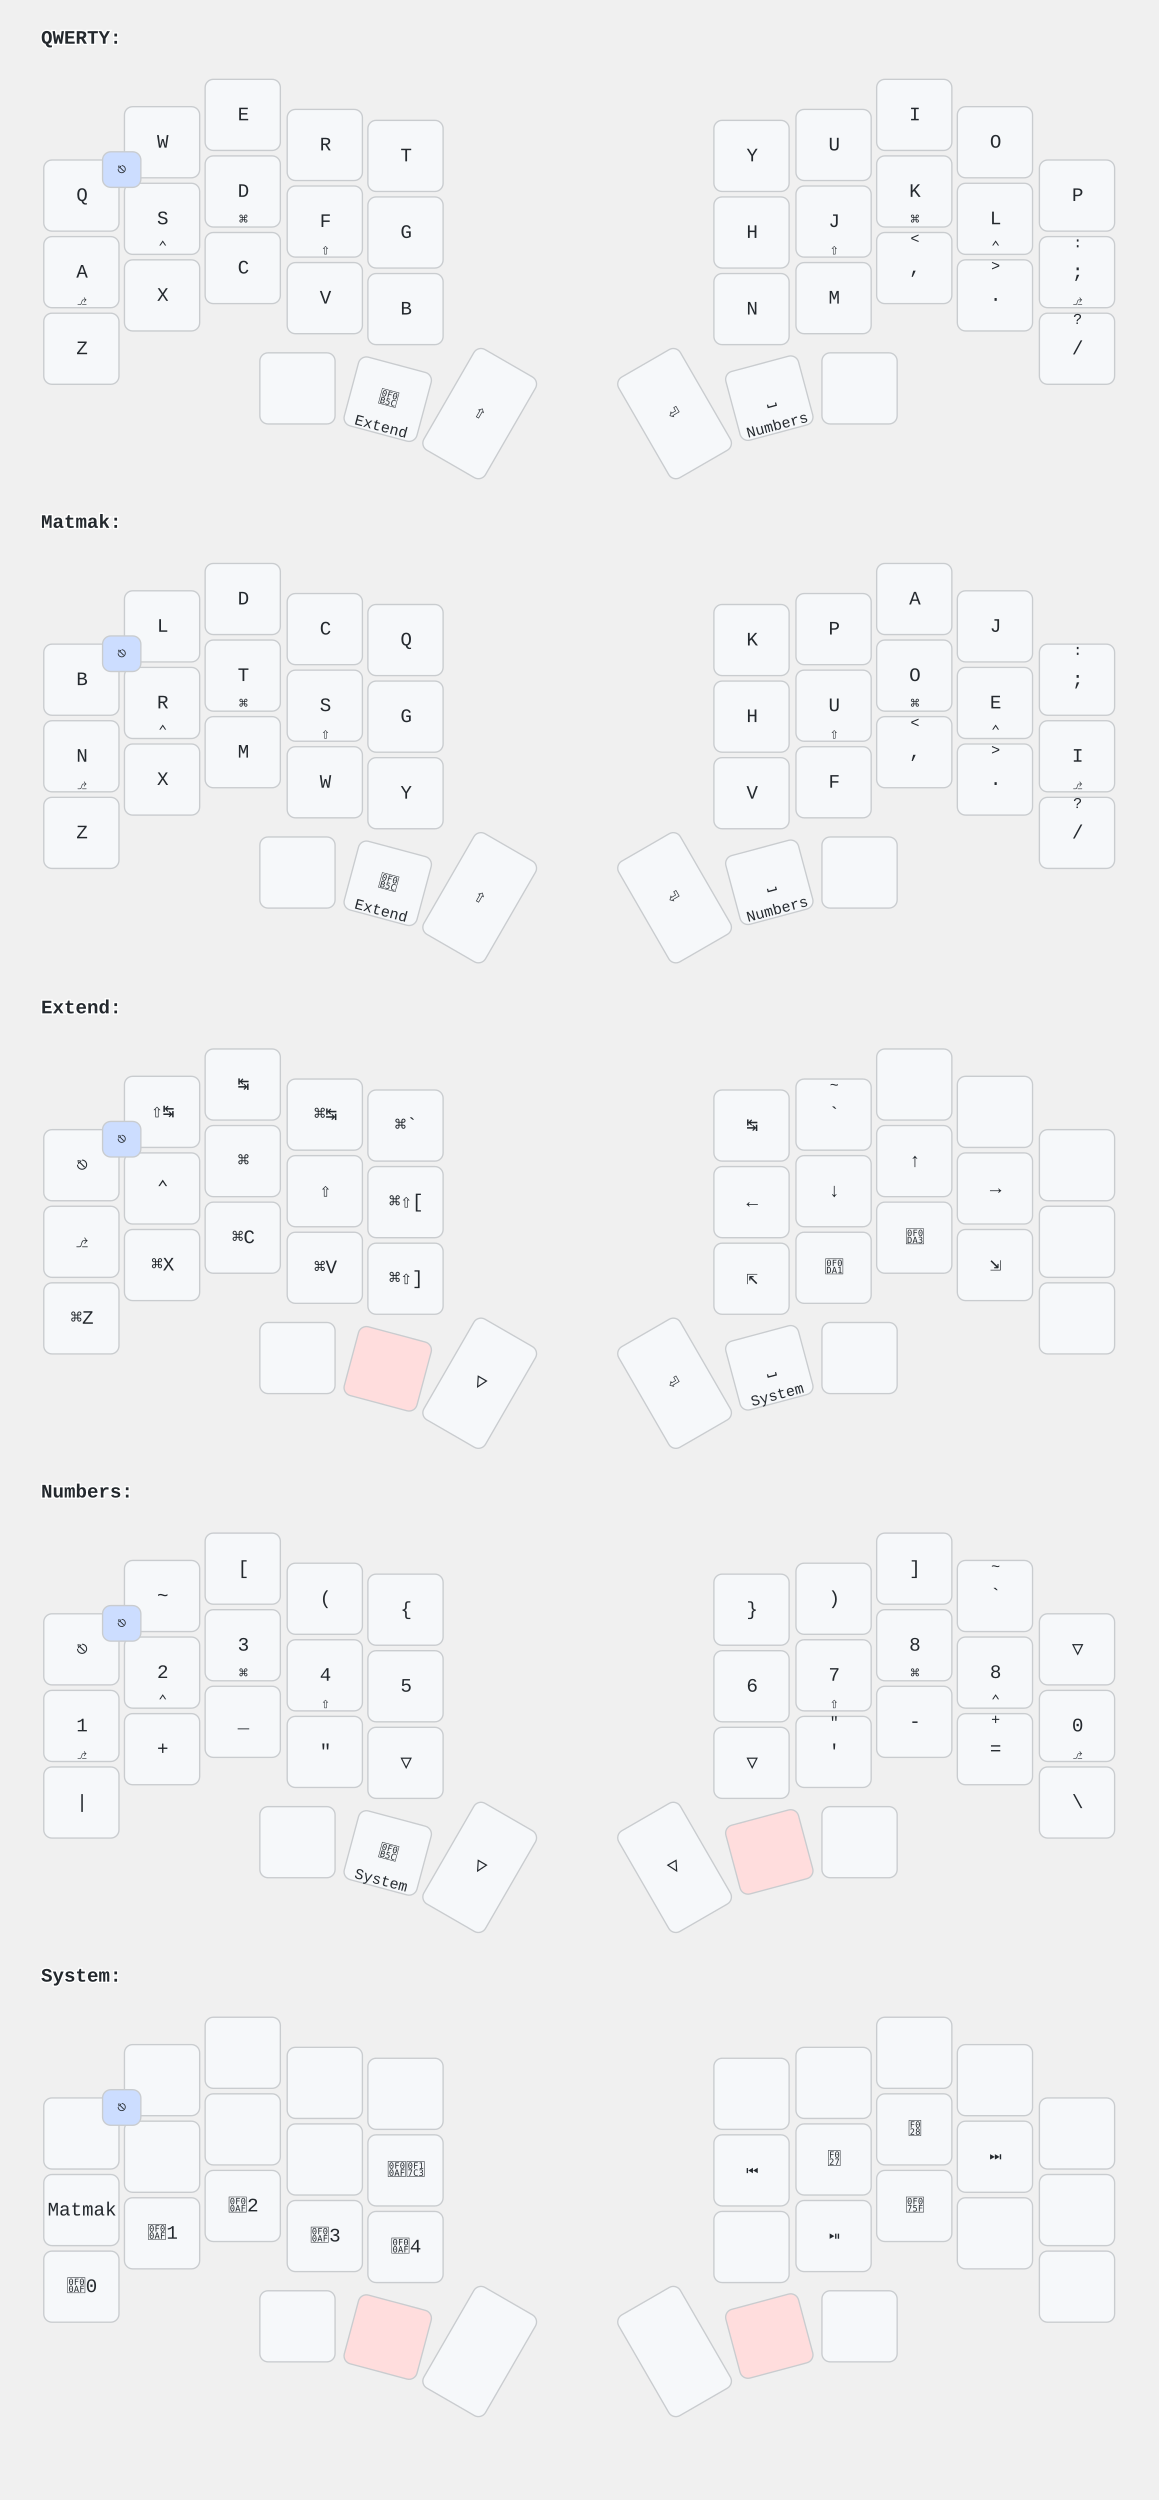
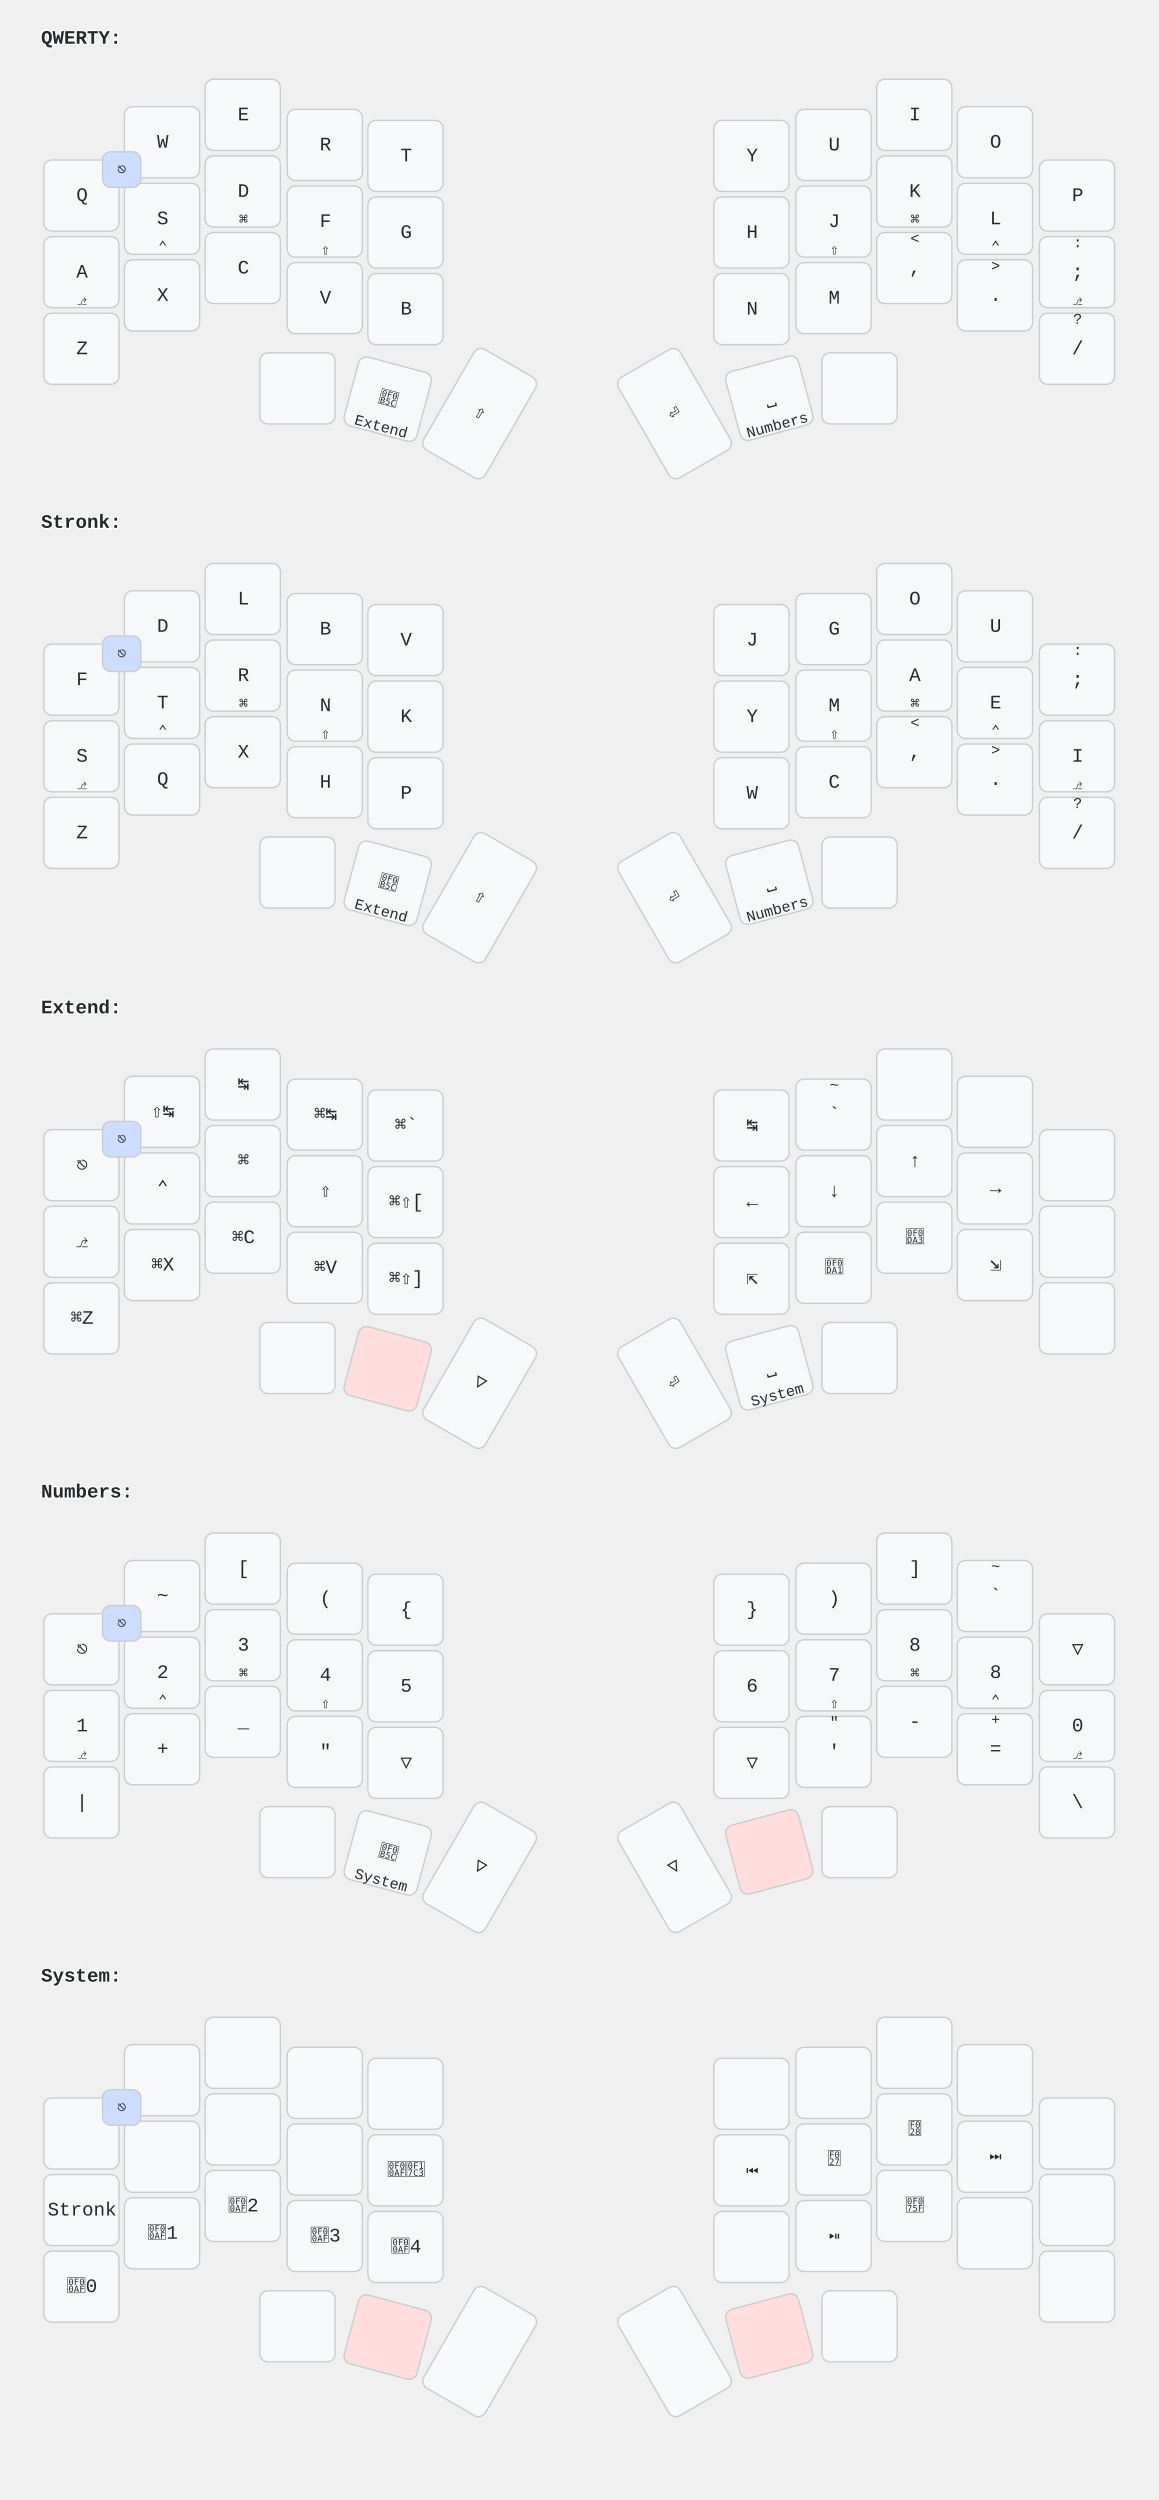
<svg xmlns="http://www.w3.org/2000/svg" width="847" height="1828" viewBox="0 0 847 1828" class="keymap">
  <style>/* font and background color specifications */
svg {
    font-family: ComicCode Nerd Font,SFMono-Regular,Consolas,Liberation Mono,Menlo,monospace;
    font-size: 14px;
    font-kerning: normal;
    text-rendering: optimizeLegibility;
    fill: #24292e;
}

/* default key styling */
rect {
    fill: #f6f8fa;
    stroke: #c9cccf;
    stroke-width: 1;
}

/* color accent for combo boxes */
rect.combo {
    fill: #cdf;
}

/* color accent for held keys */
rect.held, rect.combo.held {
    fill: #fdd;
}

/* color accent for ghost (optional) keys */
rect.ghost, rect.combo.ghost {
    fill: #ddd;
}

text {
    text-anchor: middle;
    dominant-baseline: middle;
}

/* styling for layer labels */
text.label {
    font-weight: bold;
    text-anchor: start;
    stroke: white;
    stroke-width: 2;
    paint-order: stroke;
}

/* styling for combo tap, and key hold/shifted label text */
text.combo, text.hold, text.shifted {
    font-size: 11px;
}

text.hold {
    text-anchor: middle;
    dominant-baseline: auto;
}

text.shifted {
    text-anchor: middle;
    dominant-baseline: hanging;
}

/* styling for hold/shifted label text in combo box */
text.combo.hold, text.combo.shifted {
    font-size: 8px;
}

/* styling for combo dendrons */
path {
    stroke-width: 1;
    stroke: gray;
    fill: none;
}
</style>
  <g transform="translate(30, 0)" class="layer-QWERTY">
    <text x="0" y="28" class="label">QWERTY:</text>
    <g transform="translate(0, 56)">
      <g transform="translate(30, 87)" class="key keypos-0">
        <rect rx="6" ry="6" x="-28" y="-26" width="55" height="52" class="key" />
        <text x="0" y="0" class="key tap">Q</text>
      </g>
      <g transform="translate(89, 48)" class="key keypos-1">
        <rect rx="6" ry="6" x="-28" y="-26" width="55" height="52" class="key" />
        <text x="0" y="0" class="key tap">W</text>
      </g>
      <g transform="translate(148, 28)" class="key keypos-2">
        <rect rx="6" ry="6" x="-28" y="-26" width="55" height="52" class="key" />
        <text x="0" y="0" class="key tap">E</text>
      </g>
      <g transform="translate(208, 50)" class="key keypos-3">
        <rect rx="6" ry="6" x="-28" y="-26" width="55" height="52" class="key" />
        <text x="0" y="0" class="key tap">R</text>
      </g>
      <g transform="translate(267, 58)" class="key keypos-4">
        <rect rx="6" ry="6" x="-28" y="-26" width="55" height="52" class="key" />
        <text x="0" y="0" class="key tap">T</text>
      </g>
      <g transform="translate(520, 58)" class="key keypos-5">
        <rect rx="6" ry="6" x="-28" y="-26" width="55" height="52" class="key" />
        <text x="0" y="0" class="key tap">Y</text>
      </g>
      <g transform="translate(580, 50)" class="key keypos-6">
        <rect rx="6" ry="6" x="-28" y="-26" width="55" height="52" class="key" />
        <text x="0" y="0" class="key tap">U</text>
      </g>
      <g transform="translate(639, 28)" class="key keypos-7">
        <rect rx="6" ry="6" x="-28" y="-26" width="55" height="52" class="key" />
        <text x="0" y="0" class="key tap">I</text>
      </g>
      <g transform="translate(698, 48)" class="key keypos-8">
        <rect rx="6" ry="6" x="-28" y="-26" width="55" height="52" class="key" />
        <text x="0" y="0" class="key tap">O</text>
      </g>
      <g transform="translate(758, 87)" class="key keypos-9">
        <rect rx="6" ry="6" x="-28" y="-26" width="55" height="52" class="key" />
        <text x="0" y="0" class="key tap">P</text>
      </g>
      <g transform="translate(30, 143)" class="key keypos-10">
        <rect rx="6" ry="6" x="-28" y="-26" width="55" height="52" class="key" />
        <text x="0" y="0" class="key tap">A</text>
        <text x="0" y="24" class="key hold">⎇</text>
      </g>
      <g transform="translate(89, 104)" class="key keypos-11">
        <rect rx="6" ry="6" x="-28" y="-26" width="55" height="52" class="key" />
        <text x="0" y="0" class="key tap">S</text>
        <text x="0" y="24" class="key hold">⌃</text>
      </g>
      <g transform="translate(148, 84)" class="key keypos-12">
        <rect rx="6" ry="6" x="-28" y="-26" width="55" height="52" class="key" />
        <text x="0" y="0" class="key tap">D</text>
        <text x="0" y="24" class="key hold">⌘</text>
      </g>
      <g transform="translate(208, 106)" class="key keypos-13">
        <rect rx="6" ry="6" x="-28" y="-26" width="55" height="52" class="key" />
        <text x="0" y="0" class="key tap">F</text>
        <text x="0" y="24" class="key hold">⇧</text>
      </g>
      <g transform="translate(267, 114)" class="key keypos-14">
        <rect rx="6" ry="6" x="-28" y="-26" width="55" height="52" class="key" />
        <text x="0" y="0" class="key tap">G</text>
      </g>
      <g transform="translate(520, 114)" class="key keypos-15">
        <rect rx="6" ry="6" x="-28" y="-26" width="55" height="52" class="key" />
        <text x="0" y="0" class="key tap">H</text>
      </g>
      <g transform="translate(580, 106)" class="key keypos-16">
        <rect rx="6" ry="6" x="-28" y="-26" width="55" height="52" class="key" />
        <text x="0" y="0" class="key tap">J</text>
        <text x="0" y="24" class="key hold">⇧</text>
      </g>
      <g transform="translate(639, 84)" class="key keypos-17">
        <rect rx="6" ry="6" x="-28" y="-26" width="55" height="52" class="key" />
        <text x="0" y="0" class="key tap">K</text>
        <text x="0" y="24" class="key hold">⌘</text>
      </g>
      <g transform="translate(698, 104)" class="key keypos-18">
        <rect rx="6" ry="6" x="-28" y="-26" width="55" height="52" class="key" />
        <text x="0" y="0" class="key tap">L</text>
        <text x="0" y="24" class="key hold">⌃</text>
      </g>
      <g transform="translate(758, 143)" class="key keypos-19">
        <rect rx="6" ry="6" x="-28" y="-26" width="55" height="52" class="key" />
        <text x="0" y="0" class="key tap">;</text>
        <text x="0" y="24" class="key hold">⎇</text>
        <text x="0" y="-24" class="key shifted">:</text>
      </g>
      <g transform="translate(30, 199)" class="key keypos-20">
        <rect rx="6" ry="6" x="-28" y="-26" width="55" height="52" class="key" />
        <text x="0" y="0" class="key tap">Z</text>
      </g>
      <g transform="translate(89, 160)" class="key keypos-21">
        <rect rx="6" ry="6" x="-28" y="-26" width="55" height="52" class="key" />
        <text x="0" y="0" class="key tap">X</text>
      </g>
      <g transform="translate(148, 140)" class="key keypos-22">
        <rect rx="6" ry="6" x="-28" y="-26" width="55" height="52" class="key" />
        <text x="0" y="0" class="key tap">C</text>
      </g>
      <g transform="translate(208, 162)" class="key keypos-23">
        <rect rx="6" ry="6" x="-28" y="-26" width="55" height="52" class="key" />
        <text x="0" y="0" class="key tap">V</text>
      </g>
      <g transform="translate(267, 170)" class="key keypos-24">
        <rect rx="6" ry="6" x="-28" y="-26" width="55" height="52" class="key" />
        <text x="0" y="0" class="key tap">B</text>
      </g>
      <g transform="translate(520, 170)" class="key keypos-25">
        <rect rx="6" ry="6" x="-28" y="-26" width="55" height="52" class="key" />
        <text x="0" y="0" class="key tap">N</text>
      </g>
      <g transform="translate(580, 162)" class="key keypos-26">
        <rect rx="6" ry="6" x="-28" y="-26" width="55" height="52" class="key" />
        <text x="0" y="0" class="key tap">M</text>
      </g>
      <g transform="translate(639, 140)" class="key keypos-27">
        <rect rx="6" ry="6" x="-28" y="-26" width="55" height="52" class="key" />
        <text x="0" y="0" class="key tap">,</text>
        <text x="0" y="-24" class="key shifted">&lt;</text>
      </g>
      <g transform="translate(698, 160)" class="key keypos-28">
        <rect rx="6" ry="6" x="-28" y="-26" width="55" height="52" class="key" />
        <text x="0" y="0" class="key tap">.</text>
        <text x="0" y="-24" class="key shifted">&gt;</text>
      </g>
      <g transform="translate(758, 199)" class="key keypos-29">
        <rect rx="6" ry="6" x="-28" y="-26" width="55" height="52" class="key" />
        <text x="0" y="0" class="key tap">/</text>
        <text x="0" y="-24" class="key shifted">?</text>
      </g>
      <g transform="translate(188, 228)" class="key keypos-30">
        <rect rx="6" ry="6" x="-28" y="-26" width="55" height="52" class="key" />
      </g>
      <g transform="translate(254, 236) rotate(15.0)" class="key keypos-31">
        <rect rx="6" ry="6" x="-28" y="-26" width="55" height="52" class="key" />
        <text x="0" y="0" class="key tap">󰭜</text>
        <text x="0" y="24" class="key hold">Extend</text>
      </g>
      <g transform="translate(321, 246) rotate(30.0)" class="key keypos-32">
        <rect rx="6" ry="6" x="-26" y="-42" width="52" height="85" class="key" />
        <text x="0" y="0" class="key tap">⇧</text>
      </g>
      <g transform="translate(463, 246) rotate(-30.0)" class="key keypos-33">
        <rect rx="6" ry="6" x="-26" y="-42" width="52" height="85" class="key" />
        <text x="0" y="0" class="key tap">⏎</text>
      </g>
      <g transform="translate(533, 235) rotate(-15.0)" class="key keypos-34">
        <rect rx="6" ry="6" x="-28" y="-26" width="55" height="52" class="key" />
        <text x="0" y="0" class="key tap">⎵</text>
        <text x="0" y="24" class="key hold">Numbers</text>
      </g>
      <g transform="translate(599, 228)" class="key keypos-35">
        <rect rx="6" ry="6" x="-28" y="-26" width="55" height="52" class="key" />
      </g>
      <g class="combo combopos-0">
        <rect rx="6" ry="6" x="45" y="55" width="28" height="26" class="combo" />
        <text x="59" y="68" class="combo tap">⎋</text>
      </g>
    </g>
  </g>
-   <g transform="translate(30, 354)" class="layer-Matmak">
-     <text x="0" y="28" class="label">Matmak:</text>
+   <g transform="translate(30, 354)" class="layer-Stronk">
+     <text x="0" y="28" class="label">Stronk:</text>
    <g transform="translate(0, 56)">
      <g transform="translate(30, 87)" class="key keypos-0">
        <rect rx="6" ry="6" x="-28" y="-26" width="55" height="52" class="key" />
+         <text x="0" y="0" class="key tap">F</text>
+       </g>
+       <g transform="translate(89, 48)" class="key keypos-1">
+         <rect rx="6" ry="6" x="-28" y="-26" width="55" height="52" class="key" />
+         <text x="0" y="0" class="key tap">D</text>
+       </g>
+       <g transform="translate(148, 28)" class="key keypos-2">
+         <rect rx="6" ry="6" x="-28" y="-26" width="55" height="52" class="key" />
+         <text x="0" y="0" class="key tap">L</text>
+       </g>
+       <g transform="translate(208, 50)" class="key keypos-3">
+         <rect rx="6" ry="6" x="-28" y="-26" width="55" height="52" class="key" />
        <text x="0" y="0" class="key tap">B</text>
      </g>
-       <g transform="translate(89, 48)" class="key keypos-1">
-         <rect rx="6" ry="6" x="-28" y="-26" width="55" height="52" class="key" />
-         <text x="0" y="0" class="key tap">L</text>
-       </g>
-       <g transform="translate(148, 28)" class="key keypos-2">
-         <rect rx="6" ry="6" x="-28" y="-26" width="55" height="52" class="key" />
-         <text x="0" y="0" class="key tap">D</text>
-       </g>
-       <g transform="translate(208, 50)" class="key keypos-3">
-         <rect rx="6" ry="6" x="-28" y="-26" width="55" height="52" class="key" />
-         <text x="0" y="0" class="key tap">C</text>
-       </g>
      <g transform="translate(267, 58)" class="key keypos-4">
        <rect rx="6" ry="6" x="-28" y="-26" width="55" height="52" class="key" />
-         <text x="0" y="0" class="key tap">Q</text>
+         <text x="0" y="0" class="key tap">V</text>
      </g>
      <g transform="translate(520, 58)" class="key keypos-5">
        <rect rx="6" ry="6" x="-28" y="-26" width="55" height="52" class="key" />
-         <text x="0" y="0" class="key tap">K</text>
+         <text x="0" y="0" class="key tap">J</text>
      </g>
      <g transform="translate(580, 50)" class="key keypos-6">
        <rect rx="6" ry="6" x="-28" y="-26" width="55" height="52" class="key" />
-         <text x="0" y="0" class="key tap">P</text>
+         <text x="0" y="0" class="key tap">G</text>
      </g>
      <g transform="translate(639, 28)" class="key keypos-7">
        <rect rx="6" ry="6" x="-28" y="-26" width="55" height="52" class="key" />
-         <text x="0" y="0" class="key tap">A</text>
+         <text x="0" y="0" class="key tap">O</text>
      </g>
      <g transform="translate(698, 48)" class="key keypos-8">
        <rect rx="6" ry="6" x="-28" y="-26" width="55" height="52" class="key" />
-         <text x="0" y="0" class="key tap">J</text>
+         <text x="0" y="0" class="key tap">U</text>
      </g>
      <g transform="translate(758, 87)" class="key keypos-9">
        <rect rx="6" ry="6" x="-28" y="-26" width="55" height="52" class="key" />
        <text x="0" y="0" class="key tap">;</text>
        <text x="0" y="-24" class="key shifted">:</text>
      </g>
      <g transform="translate(30, 143)" class="key keypos-10">
        <rect rx="6" ry="6" x="-28" y="-26" width="55" height="52" class="key" />
+         <text x="0" y="0" class="key tap">S</text>
+         <text x="0" y="24" class="key hold">⎇</text>
+       </g>
+       <g transform="translate(89, 104)" class="key keypos-11">
+         <rect rx="6" ry="6" x="-28" y="-26" width="55" height="52" class="key" />
+         <text x="0" y="0" class="key tap">T</text>
+         <text x="0" y="24" class="key hold">⌃</text>
+       </g>
+       <g transform="translate(148, 84)" class="key keypos-12">
+         <rect rx="6" ry="6" x="-28" y="-26" width="55" height="52" class="key" />
+         <text x="0" y="0" class="key tap">R</text>
+         <text x="0" y="24" class="key hold">⌘</text>
+       </g>
+       <g transform="translate(208, 106)" class="key keypos-13">
+         <rect rx="6" ry="6" x="-28" y="-26" width="55" height="52" class="key" />
        <text x="0" y="0" class="key tap">N</text>
-         <text x="0" y="24" class="key hold">⎇</text>
-       </g>
-       <g transform="translate(89, 104)" class="key keypos-11">
-         <rect rx="6" ry="6" x="-28" y="-26" width="55" height="52" class="key" />
-         <text x="0" y="0" class="key tap">R</text>
-         <text x="0" y="24" class="key hold">⌃</text>
-       </g>
-       <g transform="translate(148, 84)" class="key keypos-12">
-         <rect rx="6" ry="6" x="-28" y="-26" width="55" height="52" class="key" />
-         <text x="0" y="0" class="key tap">T</text>
-         <text x="0" y="24" class="key hold">⌘</text>
-       </g>
-       <g transform="translate(208, 106)" class="key keypos-13">
-         <rect rx="6" ry="6" x="-28" y="-26" width="55" height="52" class="key" />
-         <text x="0" y="0" class="key tap">S</text>
        <text x="0" y="24" class="key hold">⇧</text>
      </g>
      <g transform="translate(267, 114)" class="key keypos-14">
        <rect rx="6" ry="6" x="-28" y="-26" width="55" height="52" class="key" />
-         <text x="0" y="0" class="key tap">G</text>
+         <text x="0" y="0" class="key tap">K</text>
      </g>
      <g transform="translate(520, 114)" class="key keypos-15">
        <rect rx="6" ry="6" x="-28" y="-26" width="55" height="52" class="key" />
-         <text x="0" y="0" class="key tap">H</text>
+         <text x="0" y="0" class="key tap">Y</text>
      </g>
      <g transform="translate(580, 106)" class="key keypos-16">
        <rect rx="6" ry="6" x="-28" y="-26" width="55" height="52" class="key" />
-         <text x="0" y="0" class="key tap">U</text>
+         <text x="0" y="0" class="key tap">M</text>
        <text x="0" y="24" class="key hold">⇧</text>
      </g>
      <g transform="translate(639, 84)" class="key keypos-17">
        <rect rx="6" ry="6" x="-28" y="-26" width="55" height="52" class="key" />
-         <text x="0" y="0" class="key tap">O</text>
+         <text x="0" y="0" class="key tap">A</text>
        <text x="0" y="24" class="key hold">⌘</text>
      </g>
      <g transform="translate(698, 104)" class="key keypos-18">
        <rect rx="6" ry="6" x="-28" y="-26" width="55" height="52" class="key" />
        <text x="0" y="0" class="key tap">E</text>
        <text x="0" y="24" class="key hold">⌃</text>
      </g>
      <g transform="translate(758, 143)" class="key keypos-19">
        <rect rx="6" ry="6" x="-28" y="-26" width="55" height="52" class="key" />
        <text x="0" y="0" class="key tap">I</text>
        <text x="0" y="24" class="key hold">⎇</text>
      </g>
      <g transform="translate(30, 199)" class="key keypos-20">
        <rect rx="6" ry="6" x="-28" y="-26" width="55" height="52" class="key" />
        <text x="0" y="0" class="key tap">Z</text>
      </g>
      <g transform="translate(89, 160)" class="key keypos-21">
        <rect rx="6" ry="6" x="-28" y="-26" width="55" height="52" class="key" />
+         <text x="0" y="0" class="key tap">Q</text>
+       </g>
+       <g transform="translate(148, 140)" class="key keypos-22">
+         <rect rx="6" ry="6" x="-28" y="-26" width="55" height="52" class="key" />
        <text x="0" y="0" class="key tap">X</text>
      </g>
-       <g transform="translate(148, 140)" class="key keypos-22">
-         <rect rx="6" ry="6" x="-28" y="-26" width="55" height="52" class="key" />
-         <text x="0" y="0" class="key tap">M</text>
-       </g>
      <g transform="translate(208, 162)" class="key keypos-23">
        <rect rx="6" ry="6" x="-28" y="-26" width="55" height="52" class="key" />
+         <text x="0" y="0" class="key tap">H</text>
+       </g>
+       <g transform="translate(267, 170)" class="key keypos-24">
+         <rect rx="6" ry="6" x="-28" y="-26" width="55" height="52" class="key" />
+         <text x="0" y="0" class="key tap">P</text>
+       </g>
+       <g transform="translate(520, 170)" class="key keypos-25">
+         <rect rx="6" ry="6" x="-28" y="-26" width="55" height="52" class="key" />
        <text x="0" y="0" class="key tap">W</text>
      </g>
-       <g transform="translate(267, 170)" class="key keypos-24">
-         <rect rx="6" ry="6" x="-28" y="-26" width="55" height="52" class="key" />
-         <text x="0" y="0" class="key tap">Y</text>
-       </g>
-       <g transform="translate(520, 170)" class="key keypos-25">
-         <rect rx="6" ry="6" x="-28" y="-26" width="55" height="52" class="key" />
-         <text x="0" y="0" class="key tap">V</text>
-       </g>
      <g transform="translate(580, 162)" class="key keypos-26">
        <rect rx="6" ry="6" x="-28" y="-26" width="55" height="52" class="key" />
-         <text x="0" y="0" class="key tap">F</text>
+         <text x="0" y="0" class="key tap">C</text>
      </g>
      <g transform="translate(639, 140)" class="key keypos-27">
        <rect rx="6" ry="6" x="-28" y="-26" width="55" height="52" class="key" />
        <text x="0" y="0" class="key tap">,</text>
        <text x="0" y="-24" class="key shifted">&lt;</text>
      </g>
      <g transform="translate(698, 160)" class="key keypos-28">
        <rect rx="6" ry="6" x="-28" y="-26" width="55" height="52" class="key" />
        <text x="0" y="0" class="key tap">.</text>
        <text x="0" y="-24" class="key shifted">&gt;</text>
      </g>
      <g transform="translate(758, 199)" class="key keypos-29">
        <rect rx="6" ry="6" x="-28" y="-26" width="55" height="52" class="key" />
        <text x="0" y="0" class="key tap">/</text>
        <text x="0" y="-24" class="key shifted">?</text>
      </g>
      <g transform="translate(188, 228)" class="key keypos-30">
        <rect rx="6" ry="6" x="-28" y="-26" width="55" height="52" class="key" />
      </g>
      <g transform="translate(254, 236) rotate(15.0)" class="key keypos-31">
        <rect rx="6" ry="6" x="-28" y="-26" width="55" height="52" class="key" />
        <text x="0" y="0" class="key tap">󰭜</text>
        <text x="0" y="24" class="key hold">Extend</text>
      </g>
      <g transform="translate(321, 246) rotate(30.0)" class="key keypos-32">
        <rect rx="6" ry="6" x="-26" y="-42" width="52" height="85" class="key" />
        <text x="0" y="0" class="key tap">⇧</text>
      </g>
      <g transform="translate(463, 246) rotate(-30.0)" class="key keypos-33">
        <rect rx="6" ry="6" x="-26" y="-42" width="52" height="85" class="key" />
        <text x="0" y="0" class="key tap">⏎</text>
      </g>
      <g transform="translate(533, 235) rotate(-15.0)" class="key keypos-34">
        <rect rx="6" ry="6" x="-28" y="-26" width="55" height="52" class="key" />
        <text x="0" y="0" class="key tap">⎵</text>
        <text x="0" y="24" class="key hold">Numbers</text>
      </g>
      <g transform="translate(599, 228)" class="key keypos-35">
        <rect rx="6" ry="6" x="-28" y="-26" width="55" height="52" class="key" />
      </g>
      <g class="combo combopos-0">
        <rect rx="6" ry="6" x="45" y="55" width="28" height="26" class="combo" />
        <text x="59" y="68" class="combo tap">⎋</text>
      </g>
    </g>
  </g>
  <g transform="translate(30, 709)" class="layer-Extend">
    <text x="0" y="28" class="label">Extend:</text>
    <g transform="translate(0, 56)">
      <g transform="translate(30, 87)" class="key keypos-0">
        <rect rx="6" ry="6" x="-28" y="-26" width="55" height="52" class="key" />
        <text x="0" y="0" class="key tap">⎋</text>
      </g>
      <g transform="translate(89, 48)" class="key keypos-1">
        <rect rx="6" ry="6" x="-28" y="-26" width="55" height="52" class="key" />
        <text x="0" y="0" class="key tap">⇧↹</text>
      </g>
      <g transform="translate(148, 28)" class="key keypos-2">
        <rect rx="6" ry="6" x="-28" y="-26" width="55" height="52" class="key" />
        <text x="0" y="0" class="key tap">↹</text>
      </g>
      <g transform="translate(208, 50)" class="key keypos-3">
        <rect rx="6" ry="6" x="-28" y="-26" width="55" height="52" class="key" />
        <text x="0" y="0" class="key tap">⌘↹</text>
      </g>
      <g transform="translate(267, 58)" class="key keypos-4">
        <rect rx="6" ry="6" x="-28" y="-26" width="55" height="52" class="key" />
        <text x="0" y="0" class="key tap">⌘`</text>
      </g>
      <g transform="translate(520, 58)" class="key keypos-5">
        <rect rx="6" ry="6" x="-28" y="-26" width="55" height="52" class="key" />
        <text x="0" y="0" class="key tap">↹</text>
      </g>
      <g transform="translate(580, 50)" class="key keypos-6">
        <rect rx="6" ry="6" x="-28" y="-26" width="55" height="52" class="key" />
        <text x="0" y="0" class="key tap">`</text>
        <text x="0" y="-24" class="key shifted">~</text>
      </g>
      <g transform="translate(639, 28)" class="key keypos-7">
        <rect rx="6" ry="6" x="-28" y="-26" width="55" height="52" class="key" />
      </g>
      <g transform="translate(698, 48)" class="key keypos-8">
        <rect rx="6" ry="6" x="-28" y="-26" width="55" height="52" class="key" />
      </g>
      <g transform="translate(758, 87)" class="key keypos-9">
        <rect rx="6" ry="6" x="-28" y="-26" width="55" height="52" class="key" />
      </g>
      <g transform="translate(30, 143)" class="key keypos-10">
        <rect rx="6" ry="6" x="-28" y="-26" width="55" height="52" class="key" />
        <text x="0" y="0" class="key tap">⎇</text>
      </g>
      <g transform="translate(89, 104)" class="key keypos-11">
        <rect rx="6" ry="6" x="-28" y="-26" width="55" height="52" class="key" />
        <text x="0" y="0" class="key tap">⌃</text>
      </g>
      <g transform="translate(148, 84)" class="key keypos-12">
        <rect rx="6" ry="6" x="-28" y="-26" width="55" height="52" class="key" />
        <text x="0" y="0" class="key tap">⌘</text>
      </g>
      <g transform="translate(208, 106)" class="key keypos-13">
        <rect rx="6" ry="6" x="-28" y="-26" width="55" height="52" class="key" />
        <text x="0" y="0" class="key tap">⇧</text>
      </g>
      <g transform="translate(267, 114)" class="key keypos-14">
        <rect rx="6" ry="6" x="-28" y="-26" width="55" height="52" class="key" />
        <text x="0" y="0" class="key tap">⌘⇧[</text>
      </g>
      <g transform="translate(520, 114)" class="key keypos-15">
        <rect rx="6" ry="6" x="-28" y="-26" width="55" height="52" class="key" />
        <text x="0" y="0" class="key tap">←</text>
      </g>
      <g transform="translate(580, 106)" class="key keypos-16">
        <rect rx="6" ry="6" x="-28" y="-26" width="55" height="52" class="key" />
        <text x="0" y="0" class="key tap">↓</text>
      </g>
      <g transform="translate(639, 84)" class="key keypos-17">
        <rect rx="6" ry="6" x="-28" y="-26" width="55" height="52" class="key" />
        <text x="0" y="0" class="key tap">↑</text>
      </g>
      <g transform="translate(698, 104)" class="key keypos-18">
        <rect rx="6" ry="6" x="-28" y="-26" width="55" height="52" class="key" />
        <text x="0" y="0" class="key tap">→</text>
      </g>
      <g transform="translate(758, 143)" class="key keypos-19">
        <rect rx="6" ry="6" x="-28" y="-26" width="55" height="52" class="key" />
      </g>
      <g transform="translate(30, 199)" class="key keypos-20">
        <rect rx="6" ry="6" x="-28" y="-26" width="55" height="52" class="key" />
        <text x="0" y="0" class="key tap">⌘Z</text>
      </g>
      <g transform="translate(89, 160)" class="key keypos-21">
        <rect rx="6" ry="6" x="-28" y="-26" width="55" height="52" class="key" />
        <text x="0" y="0" class="key tap">⌘X</text>
      </g>
      <g transform="translate(148, 140)" class="key keypos-22">
        <rect rx="6" ry="6" x="-28" y="-26" width="55" height="52" class="key" />
        <text x="0" y="0" class="key tap">⌘C</text>
      </g>
      <g transform="translate(208, 162)" class="key keypos-23">
        <rect rx="6" ry="6" x="-28" y="-26" width="55" height="52" class="key" />
        <text x="0" y="0" class="key tap">⌘V</text>
      </g>
      <g transform="translate(267, 170)" class="key keypos-24">
        <rect rx="6" ry="6" x="-28" y="-26" width="55" height="52" class="key" />
        <text x="0" y="0" class="key tap">⌘⇧]</text>
      </g>
      <g transform="translate(520, 170)" class="key keypos-25">
        <rect rx="6" ry="6" x="-28" y="-26" width="55" height="52" class="key" />
        <text x="0" y="0" class="key tap">⇱</text>
      </g>
      <g transform="translate(580, 162)" class="key keypos-26">
        <rect rx="6" ry="6" x="-28" y="-26" width="55" height="52" class="key" />
        <text x="0" y="0" class="key tap">󰶡</text>
      </g>
      <g transform="translate(639, 140)" class="key keypos-27">
        <rect rx="6" ry="6" x="-28" y="-26" width="55" height="52" class="key" />
        <text x="0" y="0" class="key tap">󰶣</text>
      </g>
      <g transform="translate(698, 160)" class="key keypos-28">
        <rect rx="6" ry="6" x="-28" y="-26" width="55" height="52" class="key" />
        <text x="0" y="0" class="key tap">⇲</text>
      </g>
      <g transform="translate(758, 199)" class="key keypos-29">
        <rect rx="6" ry="6" x="-28" y="-26" width="55" height="52" class="key" />
      </g>
      <g transform="translate(188, 228)" class="key keypos-30">
        <rect rx="6" ry="6" x="-28" y="-26" width="55" height="52" class="key" />
      </g>
      <g transform="translate(254, 236) rotate(15.0)" class="key held keypos-31">
        <rect rx="6" ry="6" x="-28" y="-26" width="55" height="52" class="key held" />
      </g>
      <g transform="translate(321, 246) rotate(30.0)" class="key trans keypos-32">
        <rect rx="6" ry="6" x="-26" y="-42" width="52" height="85" class="key trans" />
        <text x="0" y="0" class="key trans tap">▽</text>
      </g>
      <g transform="translate(463, 246) rotate(-30.0)" class="key keypos-33">
        <rect rx="6" ry="6" x="-26" y="-42" width="52" height="85" class="key" />
        <text x="0" y="0" class="key tap">⏎</text>
      </g>
      <g transform="translate(533, 235) rotate(-15.0)" class="key keypos-34">
        <rect rx="6" ry="6" x="-28" y="-26" width="55" height="52" class="key" />
        <text x="0" y="0" class="key tap">⎵</text>
        <text x="0" y="24" class="key hold">System</text>
      </g>
      <g transform="translate(599, 228)" class="key keypos-35">
        <rect rx="6" ry="6" x="-28" y="-26" width="55" height="52" class="key" />
      </g>
      <g class="combo combopos-0">
        <rect rx="6" ry="6" x="45" y="55" width="28" height="26" class="combo" />
        <text x="59" y="68" class="combo tap">⎋</text>
      </g>
    </g>
  </g>
  <g transform="translate(30, 1063)" class="layer-Numbers">
    <text x="0" y="28" class="label">Numbers:</text>
    <g transform="translate(0, 56)">
      <g transform="translate(30, 87)" class="key keypos-0">
        <rect rx="6" ry="6" x="-28" y="-26" width="55" height="52" class="key" />
        <text x="0" y="0" class="key tap">⎋</text>
      </g>
      <g transform="translate(89, 48)" class="key keypos-1">
        <rect rx="6" ry="6" x="-28" y="-26" width="55" height="52" class="key" />
        <text x="0" y="0" class="key tap">~</text>
      </g>
      <g transform="translate(148, 28)" class="key keypos-2">
        <rect rx="6" ry="6" x="-28" y="-26" width="55" height="52" class="key" />
        <text x="0" y="0" class="key tap">[</text>
      </g>
      <g transform="translate(208, 50)" class="key keypos-3">
        <rect rx="6" ry="6" x="-28" y="-26" width="55" height="52" class="key" />
        <text x="0" y="0" class="key tap">(</text>
      </g>
      <g transform="translate(267, 58)" class="key keypos-4">
        <rect rx="6" ry="6" x="-28" y="-26" width="55" height="52" class="key" />
        <text x="0" y="0" class="key tap">{</text>
      </g>
      <g transform="translate(520, 58)" class="key keypos-5">
        <rect rx="6" ry="6" x="-28" y="-26" width="55" height="52" class="key" />
        <text x="0" y="0" class="key tap">}</text>
      </g>
      <g transform="translate(580, 50)" class="key keypos-6">
        <rect rx="6" ry="6" x="-28" y="-26" width="55" height="52" class="key" />
        <text x="0" y="0" class="key tap">)</text>
      </g>
      <g transform="translate(639, 28)" class="key keypos-7">
        <rect rx="6" ry="6" x="-28" y="-26" width="55" height="52" class="key" />
        <text x="0" y="0" class="key tap">]</text>
      </g>
      <g transform="translate(698, 48)" class="key keypos-8">
        <rect rx="6" ry="6" x="-28" y="-26" width="55" height="52" class="key" />
        <text x="0" y="0" class="key tap">`</text>
        <text x="0" y="-24" class="key shifted">~</text>
      </g>
      <g transform="translate(758, 87)" class="key trans keypos-9">
        <rect rx="6" ry="6" x="-28" y="-26" width="55" height="52" class="key trans" />
        <text x="0" y="0" class="key trans tap">▽</text>
      </g>
      <g transform="translate(30, 143)" class="key keypos-10">
        <rect rx="6" ry="6" x="-28" y="-26" width="55" height="52" class="key" />
        <text x="0" y="0" class="key tap">1</text>
        <text x="0" y="24" class="key hold">⎇</text>
      </g>
      <g transform="translate(89, 104)" class="key keypos-11">
        <rect rx="6" ry="6" x="-28" y="-26" width="55" height="52" class="key" />
        <text x="0" y="0" class="key tap">2</text>
        <text x="0" y="24" class="key hold">⌃</text>
      </g>
      <g transform="translate(148, 84)" class="key keypos-12">
        <rect rx="6" ry="6" x="-28" y="-26" width="55" height="52" class="key" />
        <text x="0" y="0" class="key tap">3</text>
        <text x="0" y="24" class="key hold">⌘</text>
      </g>
      <g transform="translate(208, 106)" class="key keypos-13">
        <rect rx="6" ry="6" x="-28" y="-26" width="55" height="52" class="key" />
        <text x="0" y="0" class="key tap">4</text>
        <text x="0" y="24" class="key hold">⇧</text>
      </g>
      <g transform="translate(267, 114)" class="key keypos-14">
        <rect rx="6" ry="6" x="-28" y="-26" width="55" height="52" class="key" />
        <text x="0" y="0" class="key tap">5</text>
      </g>
      <g transform="translate(520, 114)" class="key keypos-15">
        <rect rx="6" ry="6" x="-28" y="-26" width="55" height="52" class="key" />
        <text x="0" y="0" class="key tap">6</text>
      </g>
      <g transform="translate(580, 106)" class="key keypos-16">
        <rect rx="6" ry="6" x="-28" y="-26" width="55" height="52" class="key" />
        <text x="0" y="0" class="key tap">7</text>
        <text x="0" y="24" class="key hold">⇧</text>
      </g>
      <g transform="translate(639, 84)" class="key keypos-17">
        <rect rx="6" ry="6" x="-28" y="-26" width="55" height="52" class="key" />
        <text x="0" y="0" class="key tap">8</text>
        <text x="0" y="24" class="key hold">⌘</text>
      </g>
      <g transform="translate(698, 104)" class="key keypos-18">
        <rect rx="6" ry="6" x="-28" y="-26" width="55" height="52" class="key" />
        <text x="0" y="0" class="key tap">8</text>
        <text x="0" y="24" class="key hold">⌃</text>
      </g>
      <g transform="translate(758, 143)" class="key keypos-19">
        <rect rx="6" ry="6" x="-28" y="-26" width="55" height="52" class="key" />
        <text x="0" y="0" class="key tap">0</text>
        <text x="0" y="24" class="key hold">⎇</text>
      </g>
      <g transform="translate(30, 199)" class="key keypos-20">
        <rect rx="6" ry="6" x="-28" y="-26" width="55" height="52" class="key" />
        <text x="0" y="0" class="key tap">|</text>
      </g>
      <g transform="translate(89, 160)" class="key keypos-21">
        <rect rx="6" ry="6" x="-28" y="-26" width="55" height="52" class="key" />
        <text x="0" y="0" class="key tap">+</text>
      </g>
      <g transform="translate(148, 140)" class="key keypos-22">
        <rect rx="6" ry="6" x="-28" y="-26" width="55" height="52" class="key" />
        <text x="0" y="0" class="key tap">_</text>
      </g>
      <g transform="translate(208, 162)" class="key keypos-23">
        <rect rx="6" ry="6" x="-28" y="-26" width="55" height="52" class="key" />
        <text x="0" y="0" class="key tap">"</text>
      </g>
      <g transform="translate(267, 170)" class="key trans keypos-24">
        <rect rx="6" ry="6" x="-28" y="-26" width="55" height="52" class="key trans" />
        <text x="0" y="0" class="key trans tap">▽</text>
      </g>
      <g transform="translate(520, 170)" class="key trans keypos-25">
        <rect rx="6" ry="6" x="-28" y="-26" width="55" height="52" class="key trans" />
        <text x="0" y="0" class="key trans tap">▽</text>
      </g>
      <g transform="translate(580, 162)" class="key keypos-26">
        <rect rx="6" ry="6" x="-28" y="-26" width="55" height="52" class="key" />
        <text x="0" y="0" class="key tap">'</text>
        <text x="0" y="-24" class="key shifted">"</text>
      </g>
      <g transform="translate(639, 140)" class="key keypos-27">
        <rect rx="6" ry="6" x="-28" y="-26" width="55" height="52" class="key" />
        <text x="0" y="0" class="key tap">-</text>
      </g>
      <g transform="translate(698, 160)" class="key keypos-28">
        <rect rx="6" ry="6" x="-28" y="-26" width="55" height="52" class="key" />
        <text x="0" y="0" class="key tap">=</text>
        <text x="0" y="-24" class="key shifted">+</text>
      </g>
      <g transform="translate(758, 199)" class="key keypos-29">
        <rect rx="6" ry="6" x="-28" y="-26" width="55" height="52" class="key" />
        <text x="0" y="0" class="key tap">\</text>
      </g>
      <g transform="translate(188, 228)" class="key keypos-30">
        <rect rx="6" ry="6" x="-28" y="-26" width="55" height="52" class="key" />
      </g>
      <g transform="translate(254, 236) rotate(15.0)" class="key keypos-31">
        <rect rx="6" ry="6" x="-28" y="-26" width="55" height="52" class="key" />
        <text x="0" y="0" class="key tap">󰭜</text>
        <text x="0" y="24" class="key hold">System</text>
      </g>
      <g transform="translate(321, 246) rotate(30.0)" class="key trans keypos-32">
        <rect rx="6" ry="6" x="-26" y="-42" width="52" height="85" class="key trans" />
        <text x="0" y="0" class="key trans tap">▽</text>
      </g>
      <g transform="translate(463, 246) rotate(-30.0)" class="key trans keypos-33">
        <rect rx="6" ry="6" x="-26" y="-42" width="52" height="85" class="key trans" />
        <text x="0" y="0" class="key trans tap">▽</text>
      </g>
      <g transform="translate(533, 235) rotate(-15.0)" class="key held keypos-34">
        <rect rx="6" ry="6" x="-28" y="-26" width="55" height="52" class="key held" />
      </g>
      <g transform="translate(599, 228)" class="key keypos-35">
        <rect rx="6" ry="6" x="-28" y="-26" width="55" height="52" class="key" />
      </g>
      <g class="combo combopos-0">
        <rect rx="6" ry="6" x="45" y="55" width="28" height="26" class="combo" />
        <text x="59" y="68" class="combo tap">⎋</text>
      </g>
    </g>
  </g>
  <g transform="translate(30, 1417)" class="layer-System">
    <text x="0" y="28" class="label">System:</text>
    <g transform="translate(0, 56)">
      <g transform="translate(30, 87)" class="key keypos-0">
        <rect rx="6" ry="6" x="-28" y="-26" width="55" height="52" class="key" />
      </g>
      <g transform="translate(89, 48)" class="key keypos-1">
        <rect rx="6" ry="6" x="-28" y="-26" width="55" height="52" class="key" />
      </g>
      <g transform="translate(148, 28)" class="key keypos-2">
        <rect rx="6" ry="6" x="-28" y="-26" width="55" height="52" class="key" />
      </g>
      <g transform="translate(208, 50)" class="key keypos-3">
        <rect rx="6" ry="6" x="-28" y="-26" width="55" height="52" class="key" />
      </g>
      <g transform="translate(267, 58)" class="key keypos-4">
        <rect rx="6" ry="6" x="-28" y="-26" width="55" height="52" class="key" />
      </g>
      <g transform="translate(520, 58)" class="key keypos-5">
        <rect rx="6" ry="6" x="-28" y="-26" width="55" height="52" class="key" />
      </g>
      <g transform="translate(580, 50)" class="key keypos-6">
        <rect rx="6" ry="6" x="-28" y="-26" width="55" height="52" class="key" />
      </g>
      <g transform="translate(639, 28)" class="key keypos-7">
        <rect rx="6" ry="6" x="-28" y="-26" width="55" height="52" class="key" />
      </g>
      <g transform="translate(698, 48)" class="key keypos-8">
        <rect rx="6" ry="6" x="-28" y="-26" width="55" height="52" class="key" />
      </g>
      <g transform="translate(758, 87)" class="key keypos-9">
        <rect rx="6" ry="6" x="-28" y="-26" width="55" height="52" class="key" />
      </g>
      <g transform="translate(30, 143)" class="key keypos-10">
        <rect rx="6" ry="6" x="-28" y="-26" width="55" height="52" class="key" />
-         <text x="0" y="0" class="key tap">Matmak</text>
+         <text x="0" y="0" class="key tap">Stronk</text>
      </g>
      <g transform="translate(89, 104)" class="key keypos-11">
        <rect rx="6" ry="6" x="-28" y="-26" width="55" height="52" class="key" />
      </g>
      <g transform="translate(148, 84)" class="key keypos-12">
        <rect rx="6" ry="6" x="-28" y="-26" width="55" height="52" class="key" />
      </g>
      <g transform="translate(208, 106)" class="key keypos-13">
        <rect rx="6" ry="6" x="-28" y="-26" width="55" height="52" class="key" />
      </g>
      <g transform="translate(267, 114)" class="key keypos-14">
        <rect rx="6" ry="6" x="-28" y="-26" width="55" height="52" class="key" />
        <text x="0" y="0" class="key tap">󰂯󱟃</text>
      </g>
      <g transform="translate(520, 114)" class="key keypos-15">
        <rect rx="6" ry="6" x="-28" y="-26" width="55" height="52" class="key" />
        <text x="0" y="0" class="key tap">⏮</text>
      </g>
      <g transform="translate(580, 106)" class="key keypos-16">
        <rect rx="6" ry="6" x="-28" y="-26" width="55" height="52" class="key" />
        <text x="0" y="0" class="key tap"></text>
      </g>
      <g transform="translate(639, 84)" class="key keypos-17">
        <rect rx="6" ry="6" x="-28" y="-26" width="55" height="52" class="key" />
        <text x="0" y="0" class="key tap"></text>
      </g>
      <g transform="translate(698, 104)" class="key keypos-18">
        <rect rx="6" ry="6" x="-28" y="-26" width="55" height="52" class="key" />
        <text x="0" y="0" class="key tap">⏭</text>
      </g>
      <g transform="translate(758, 143)" class="key keypos-19">
        <rect rx="6" ry="6" x="-28" y="-26" width="55" height="52" class="key" />
      </g>
      <g transform="translate(30, 199)" class="key keypos-20">
        <rect rx="6" ry="6" x="-28" y="-26" width="55" height="52" class="key" />
        <text x="0" y="0" class="key tap">󰂯0</text>
      </g>
      <g transform="translate(89, 160)" class="key keypos-21">
        <rect rx="6" ry="6" x="-28" y="-26" width="55" height="52" class="key" />
        <text x="0" y="0" class="key tap">󰂯1</text>
      </g>
      <g transform="translate(148, 140)" class="key keypos-22">
        <rect rx="6" ry="6" x="-28" y="-26" width="55" height="52" class="key" />
        <text x="0" y="0" class="key tap">󰂯2</text>
      </g>
      <g transform="translate(208, 162)" class="key keypos-23">
        <rect rx="6" ry="6" x="-28" y="-26" width="55" height="52" class="key" />
        <text x="0" y="0" class="key tap">󰂯3</text>
      </g>
      <g transform="translate(267, 170)" class="key keypos-24">
        <rect rx="6" ry="6" x="-28" y="-26" width="55" height="52" class="key" />
        <text x="0" y="0" class="key tap">󰂯4</text>
      </g>
      <g transform="translate(520, 170)" class="key keypos-25">
        <rect rx="6" ry="6" x="-28" y="-26" width="55" height="52" class="key" />
      </g>
      <g transform="translate(580, 162)" class="key keypos-26">
        <rect rx="6" ry="6" x="-28" y="-26" width="55" height="52" class="key" />
        <text x="0" y="0" class="key tap">⏯</text>
      </g>
      <g transform="translate(639, 140)" class="key keypos-27">
        <rect rx="6" ry="6" x="-28" y="-26" width="55" height="52" class="key" />
        <text x="0" y="0" class="key tap">󰝟</text>
      </g>
      <g transform="translate(698, 160)" class="key keypos-28">
        <rect rx="6" ry="6" x="-28" y="-26" width="55" height="52" class="key" />
      </g>
      <g transform="translate(758, 199)" class="key keypos-29">
        <rect rx="6" ry="6" x="-28" y="-26" width="55" height="52" class="key" />
      </g>
      <g transform="translate(188, 228)" class="key keypos-30">
        <rect rx="6" ry="6" x="-28" y="-26" width="55" height="52" class="key" />
      </g>
      <g transform="translate(254, 236) rotate(15.0)" class="key held keypos-31">
        <rect rx="6" ry="6" x="-28" y="-26" width="55" height="52" class="key held" />
      </g>
      <g transform="translate(321, 246) rotate(30.0)" class="key keypos-32">
        <rect rx="6" ry="6" x="-26" y="-42" width="52" height="85" class="key" />
      </g>
      <g transform="translate(463, 246) rotate(-30.0)" class="key keypos-33">
        <rect rx="6" ry="6" x="-26" y="-42" width="52" height="85" class="key" />
      </g>
      <g transform="translate(533, 235) rotate(-15.0)" class="key held keypos-34">
        <rect rx="6" ry="6" x="-28" y="-26" width="55" height="52" class="key held" />
      </g>
      <g transform="translate(599, 228)" class="key keypos-35">
        <rect rx="6" ry="6" x="-28" y="-26" width="55" height="52" class="key" />
      </g>
      <g class="combo combopos-0">
        <rect rx="6" ry="6" x="45" y="55" width="28" height="26" class="combo" />
        <text x="59" y="68" class="combo tap">⎋</text>
      </g>
    </g>
  </g>
</svg>
